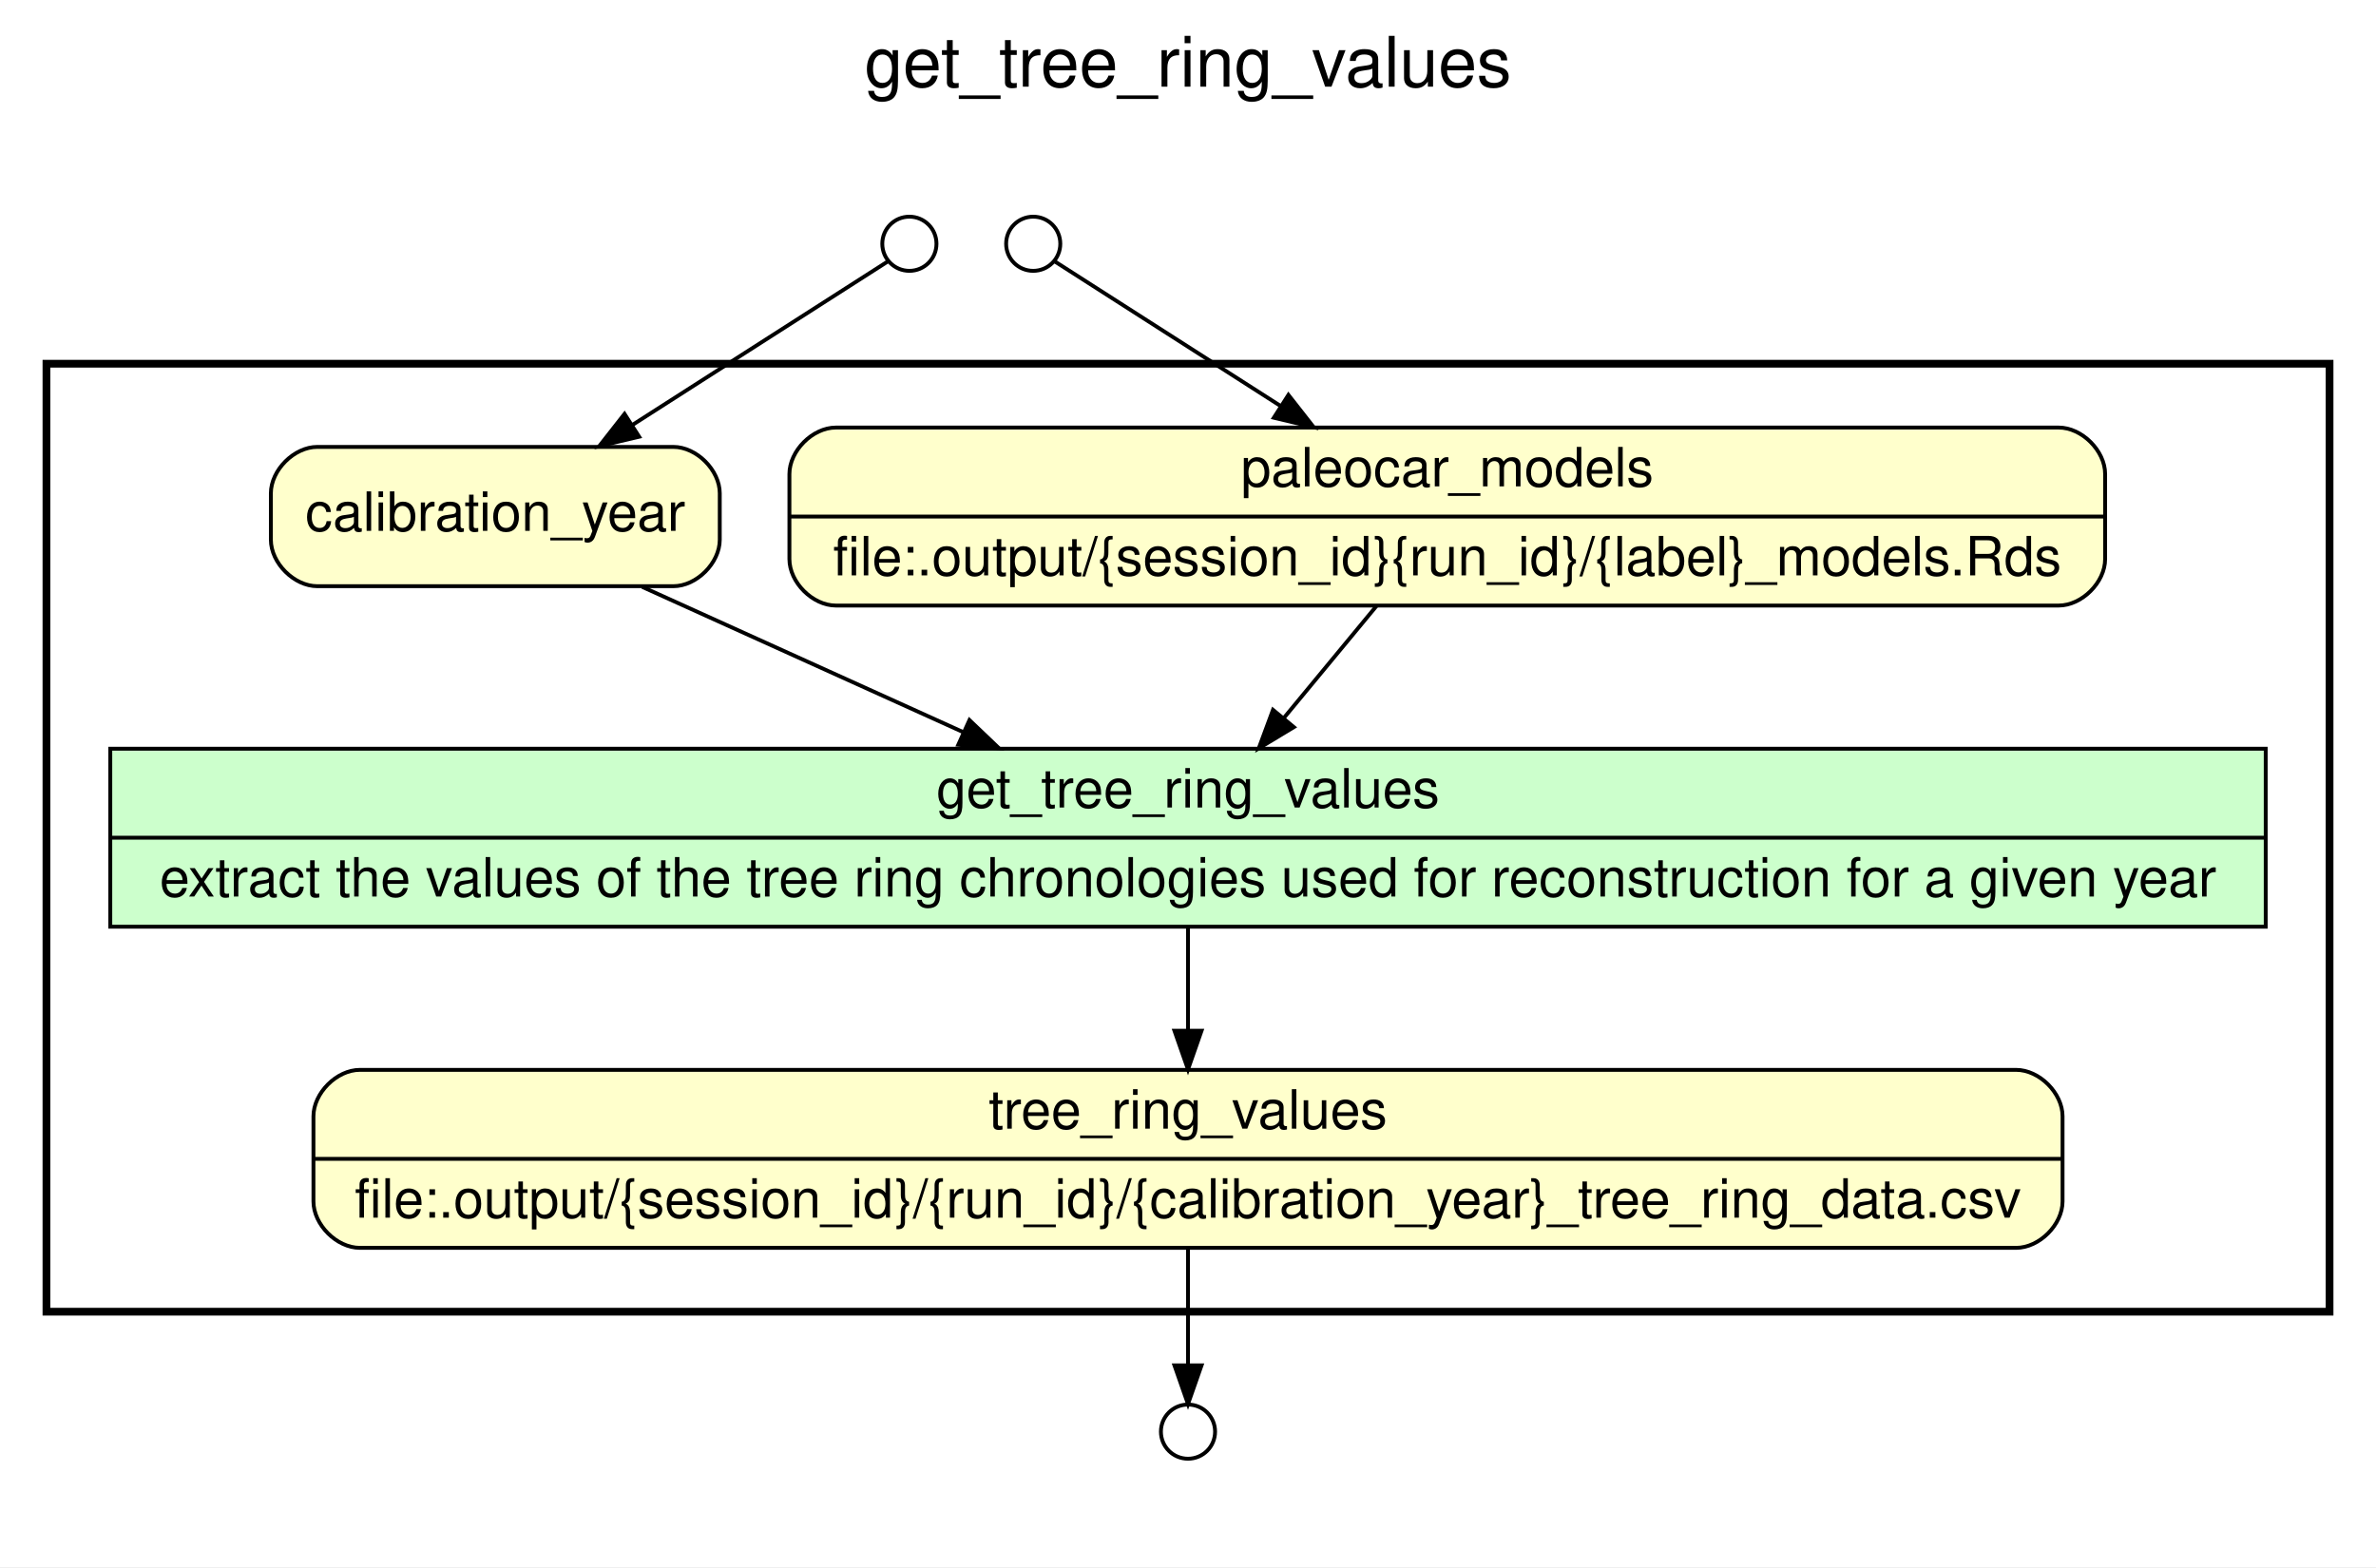
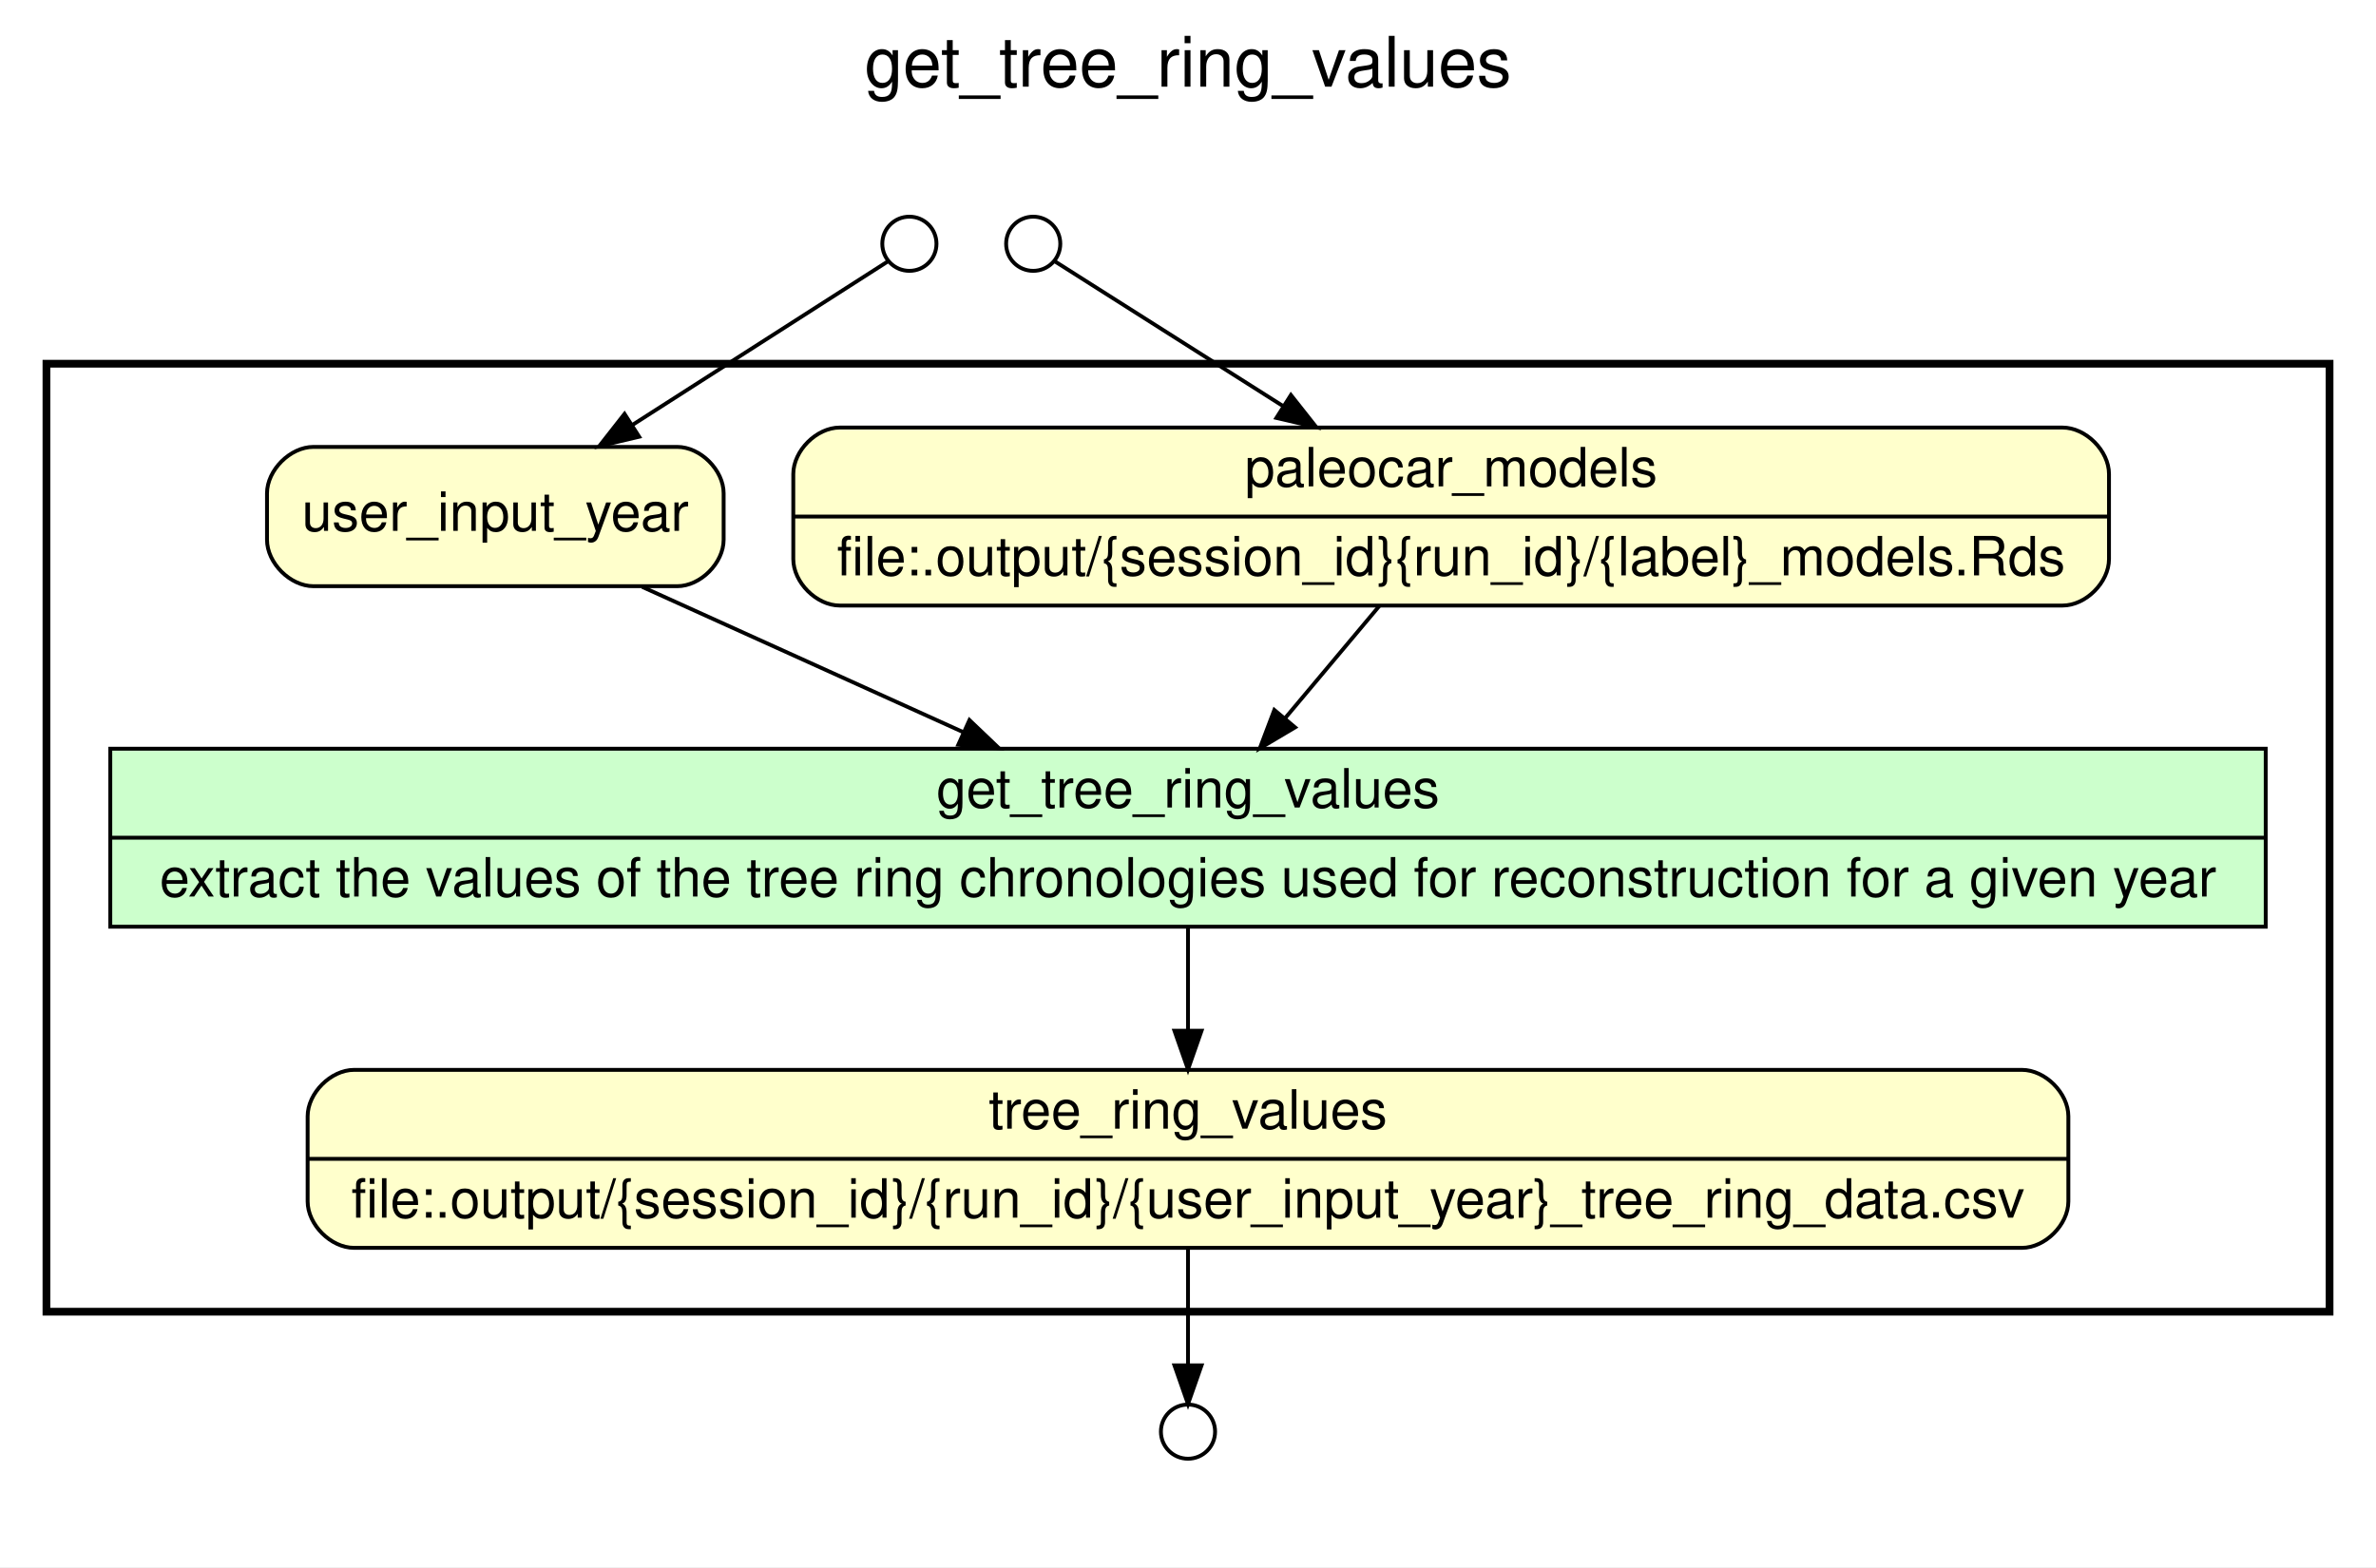
<svg xmlns="http://www.w3.org/2000/svg" width="614pt" height="405pt" viewBox="0.00 0.00 614.00 405.00">
  <g id="graph0" class="graph" transform="scale(1 1) rotate(0) translate(4 401)">
    <polygon fill="white" stroke="none" points="-4,4 -4,-401 610,-401 610,4 -4,4" />
    <text text-anchor="middle" x="303" y="-378.6" font-family="Helvetica,sans-Serif" font-size="18.00">get_tree_ring_values</text>
    <g id="clust1" class="cluster">
      <polygon fill="none" stroke="black" stroke-width="2" points="8,-62 8,-307 598,-307 598,-62 8,-62" />
    </g>
    <g id="clust2" class="cluster">
      <polygon fill="none" stroke="black" stroke-width="0" points="16,-70 16,-299 590,-299 590,-70 16,-70" />
    </g>
    <g id="clust3" class="cluster">
      <polygon fill="none" stroke="black" stroke-width="0" points="208,-315 208,-361 286,-361 286,-315 208,-315" />
    </g>
    <g id="clust4" class="cluster">
      <polygon fill="none" stroke="black" stroke-width="0" points="216,-323 216,-353 278,-353 278,-323 216,-323" />
    </g>
    <g id="clust5" class="cluster">
      <polygon fill="none" stroke="black" stroke-width="0" points="280,-8 280,-54 326,-54 326,-8 280,-8" />
    </g>
    <g id="clust6" class="cluster">
      <polygon fill="none" stroke="black" stroke-width="0" points="288,-16 288,-46 318,-46 318,-16 288,-16" />
    </g>
    <g id="node1" class="node">
      <polygon fill="#ccffcc" stroke="black" points="24.5,-161.5 24.5,-207.5 581.5,-207.5 581.5,-161.5 24.5,-161.5" />
      <text text-anchor="middle" x="303" y="-192.3" font-family="Helvetica,sans-Serif" font-size="14.00">get_tree_ring_values</text>
      <polyline fill="none" stroke="black" points="24.5,-184.5 581.5,-184.5 " />
      <text text-anchor="middle" x="303" y="-169.3" font-family="Helvetica,sans-Serif" font-size="14.00">extract the values of the tree ring chronologies used for reconstruction for a given year</text>
    </g>
    <g id="node2" class="node">
-       <path fill="#ffffcc" stroke="black" d="M89,-78.5C89,-78.5 517,-78.5 517,-78.5 523,-78.5 529,-84.5 529,-90.5 529,-90.5 529,-112.5 529,-112.5 529,-118.5 523,-124.5 517,-124.5 517,-124.5 89,-124.5 89,-124.5 83,-124.5 77,-118.5 77,-112.5 77,-112.5 77,-90.5 77,-90.5 77,-84.5 83,-78.5 89,-78.5" />
+       <path fill="#ffffcc" stroke="black" d="M87.5,-78.5C87.5,-78.5 518.5,-78.5 518.5,-78.5 524.5,-78.5 530.5,-84.5 530.5,-90.5 530.5,-90.5 530.5,-112.5 530.5,-112.5 530.5,-118.5 524.5,-124.5 518.5,-124.5 518.5,-124.5 87.5,-124.5 87.5,-124.5 81.5,-124.5 75.5,-118.5 75.5,-112.5 75.5,-112.5 75.5,-90.5 75.5,-90.5 75.5,-84.5 81.5,-78.5 87.5,-78.5" />
      <text text-anchor="middle" x="303" y="-109.3" font-family="Helvetica,sans-Serif" font-size="14.00">tree_ring_values</text>
-       <polyline fill="none" stroke="black" points="77,-101.5 529,-101.5 " />
-       <text text-anchor="middle" x="303" y="-86.3" font-family="Helvetica,sans-Serif" font-size="14.00">file:.output/{session_id}/{run_id}/{calibration_year}_tree_ring_data.csv</text>
+       <polyline fill="none" stroke="black" points="75.5,-101.5 530.5,-101.5 " />
+       <text text-anchor="middle" x="303" y="-86.3" font-family="Helvetica,sans-Serif" font-size="14.00">file:.output/{session_id}/{run_id}/{user_input_year}_tree_ring_data.csv</text>
    </g>
    <g id="edge1" class="edge">
      <path fill="none" stroke="black" d="M303,-161.366C303,-153.152 303,-143.658 303,-134.725" />
      <polygon fill="black" stroke="black" points="306.5,-134.607 303,-124.607 299.5,-134.607 306.5,-134.607" />
    </g>
    <g id="node7" class="node">
      <ellipse fill="#ffffff" stroke="black" cx="303" cy="-31" rx="7" ry="7" />
    </g>
    <g id="edge6" class="edge">
      <path fill="none" stroke="black" d="M303,-78.449C303,-68.659 303,-57.34 303,-48.326" />
      <polygon fill="black" stroke="black" points="306.5,-48.128 303,-38.128 299.5,-48.128 306.5,-48.128" />
    </g>
    <g id="node3" class="node">
-       <path fill="#ffffcc" stroke="black" d="M212,-244.5C212,-244.5 528,-244.5 528,-244.5 534,-244.5 540,-250.5 540,-256.5 540,-256.5 540,-278.5 540,-278.5 540,-284.5 534,-290.5 528,-290.5 528,-290.5 212,-290.5 212,-290.5 206,-290.5 200,-284.5 200,-278.5 200,-278.5 200,-256.5 200,-256.5 200,-250.5 206,-244.5 212,-244.5" />
-       <text text-anchor="middle" x="370" y="-275.3" font-family="Helvetica,sans-Serif" font-size="14.00">paleocar_models</text>
-       <polyline fill="none" stroke="black" points="200,-267.5 540,-267.5 " />
-       <text text-anchor="middle" x="370" y="-252.3" font-family="Helvetica,sans-Serif" font-size="14.00">file:.output/{session_id}{run_id}/{label}_models.Rds</text>
+       <path fill="#ffffcc" stroke="black" d="M213,-244.5C213,-244.5 529,-244.5 529,-244.5 535,-244.5 541,-250.5 541,-256.5 541,-256.5 541,-278.5 541,-278.5 541,-284.5 535,-290.5 529,-290.5 529,-290.5 213,-290.5 213,-290.5 207,-290.5 201,-284.5 201,-278.5 201,-278.5 201,-256.5 201,-256.5 201,-250.5 207,-244.5 213,-244.5" />
+       <text text-anchor="middle" x="371" y="-275.3" font-family="Helvetica,sans-Serif" font-size="14.00">paleocar_models</text>
+       <polyline fill="none" stroke="black" points="201,-267.5 541,-267.5 " />
+       <text text-anchor="middle" x="371" y="-252.3" font-family="Helvetica,sans-Serif" font-size="14.00">file:.output/{session_id}{run_id}/{label}_models.Rds</text>
    </g>
    <g id="edge2" class="edge">
-       <path fill="none" stroke="black" d="M351.692,-244.366C344.306,-235.437 335.67,-224.997 327.739,-215.409" />
-       <polygon fill="black" stroke="black" points="330.357,-213.082 321.286,-207.607 324.963,-217.543 330.357,-213.082" />
+       <path fill="none" stroke="black" d="M352.419,-244.366C344.923,-235.437 336.158,-224.997 328.109,-215.409" />
+       <polygon fill="black" stroke="black" points="330.669,-213.015 321.559,-207.607 325.308,-217.516 330.669,-213.015" />
    </g>
    <g id="node4" class="node">
-       <path fill="#ffffcc" stroke="black" d="M170,-285.5C170,-285.5 78,-285.5 78,-285.5 72,-285.5 66,-279.5 66,-273.5 66,-273.5 66,-261.5 66,-261.5 66,-255.5 72,-249.5 78,-249.5 78,-249.5 170,-249.5 170,-249.5 176,-249.5 182,-255.5 182,-261.5 182,-261.5 182,-273.5 182,-273.5 182,-279.5 176,-285.5 170,-285.5" />
-       <text text-anchor="middle" x="124" y="-263.8" font-family="Helvetica,sans-Serif" font-size="14.00">calibration_year</text>
+       <path fill="#ffffcc" stroke="black" d="M171,-285.5C171,-285.5 77,-285.5 77,-285.5 71,-285.5 65,-279.5 65,-273.5 65,-273.5 65,-261.5 65,-261.5 65,-255.5 71,-249.5 77,-249.5 77,-249.5 171,-249.5 171,-249.5 177,-249.5 183,-255.5 183,-261.5 183,-261.5 183,-273.5 183,-273.5 183,-279.5 177,-285.5 171,-285.5" />
+       <text text-anchor="middle" x="124" y="-263.8" font-family="Helvetica,sans-Serif" font-size="14.00">user_input_year</text>
    </g>
    <g id="edge3" class="edge">
      <path fill="none" stroke="black" d="M161.961,-249.322C186.013,-238.438 217.598,-224.146 244.78,-211.846" />
      <polygon fill="black" stroke="black" points="246.523,-214.898 254.191,-207.587 243.637,-208.521 246.523,-214.898" />
    </g>
    <g id="node5" class="node">
      <ellipse fill="#ffffff" stroke="black" cx="263" cy="-338" rx="7" ry="7" />
    </g>
    <g id="edge4" class="edge">
-       <path fill="none" stroke="black" d="M268.453,-333.509C279.291,-326.571 304.443,-310.469 327.002,-296.027" />
-       <polygon fill="black" stroke="black" points="328.95,-298.935 335.485,-290.596 325.176,-293.04 328.95,-298.935" />
+       <path fill="none" stroke="black" d="M268.504,-333.509C279.443,-326.571 304.83,-310.469 327.6,-296.027" />
+       <polygon fill="black" stroke="black" points="329.593,-298.908 336.163,-290.596 325.843,-292.996 329.593,-298.908" />
    </g>
    <g id="node6" class="node">
      <ellipse fill="#ffffff" stroke="black" cx="231" cy="-338" rx="7" ry="7" />
    </g>
    <g id="edge5" class="edge">
      <path fill="none" stroke="black" d="M225.547,-333.509C213.485,-325.787 183.696,-306.716 159.482,-291.215" />
      <polygon fill="black" stroke="black" points="161.165,-288.137 150.856,-285.693 157.391,-294.032 161.165,-288.137" />
    </g>
  </g>
</svg>
